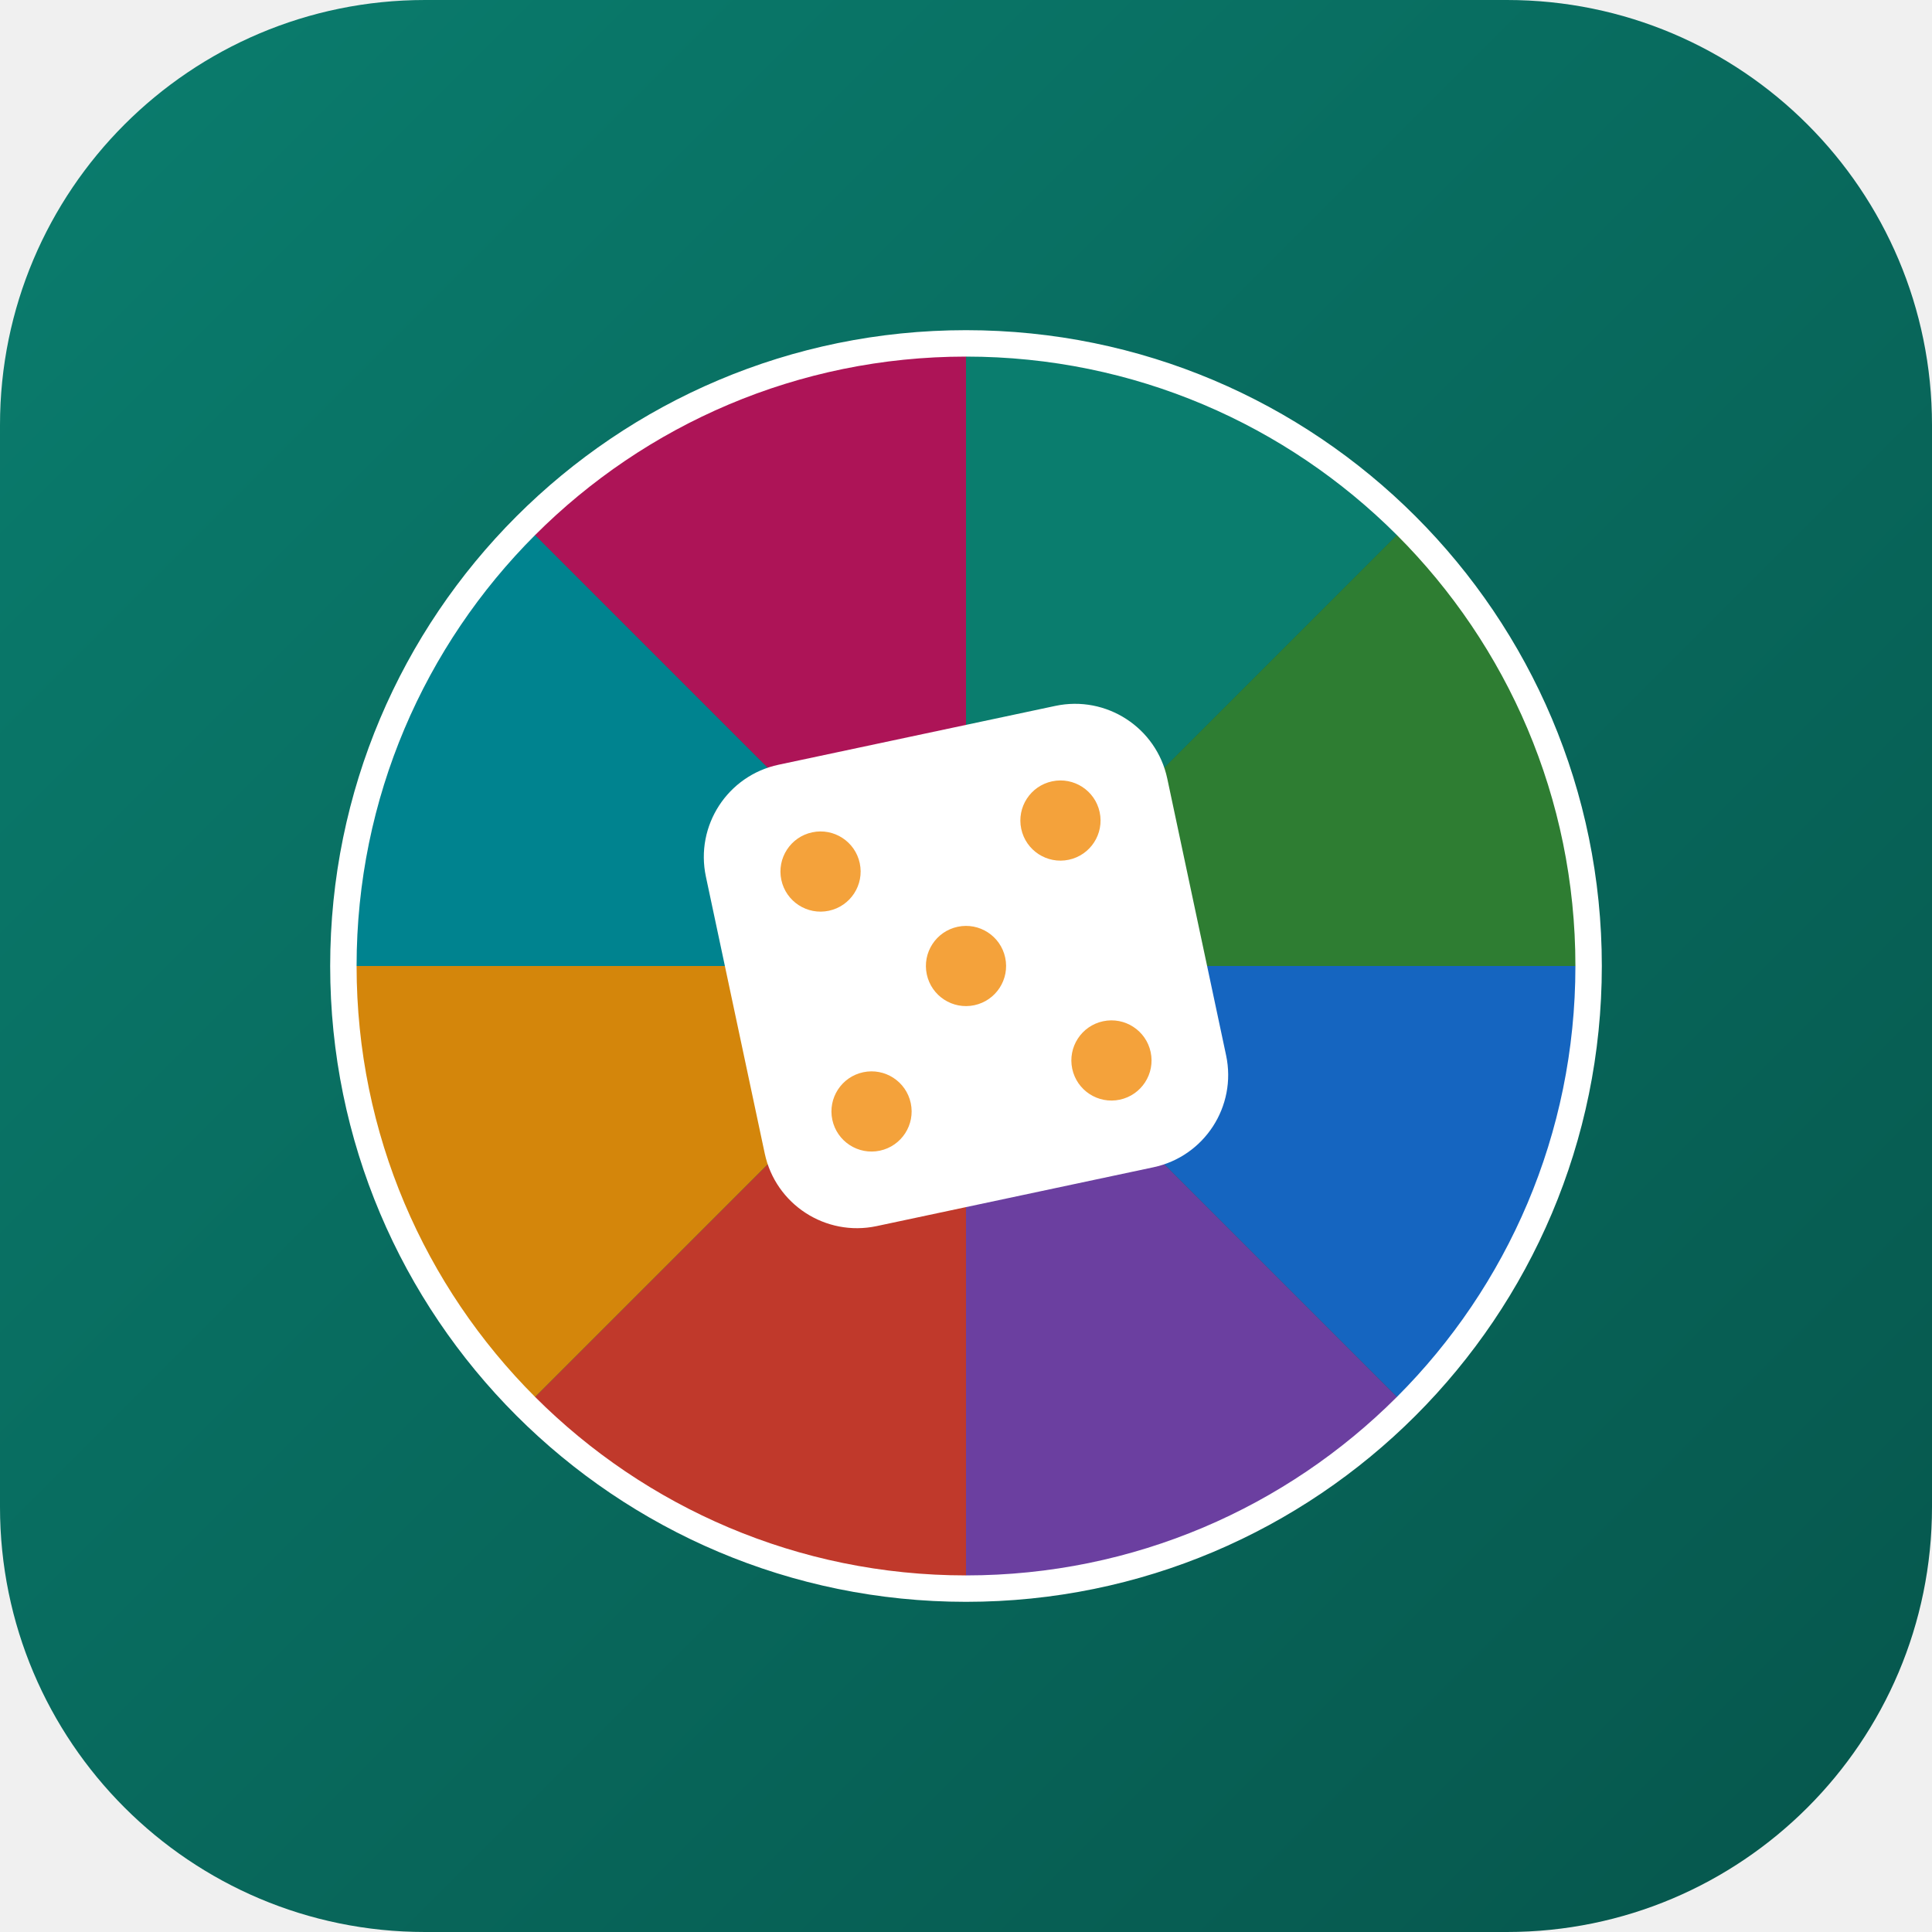
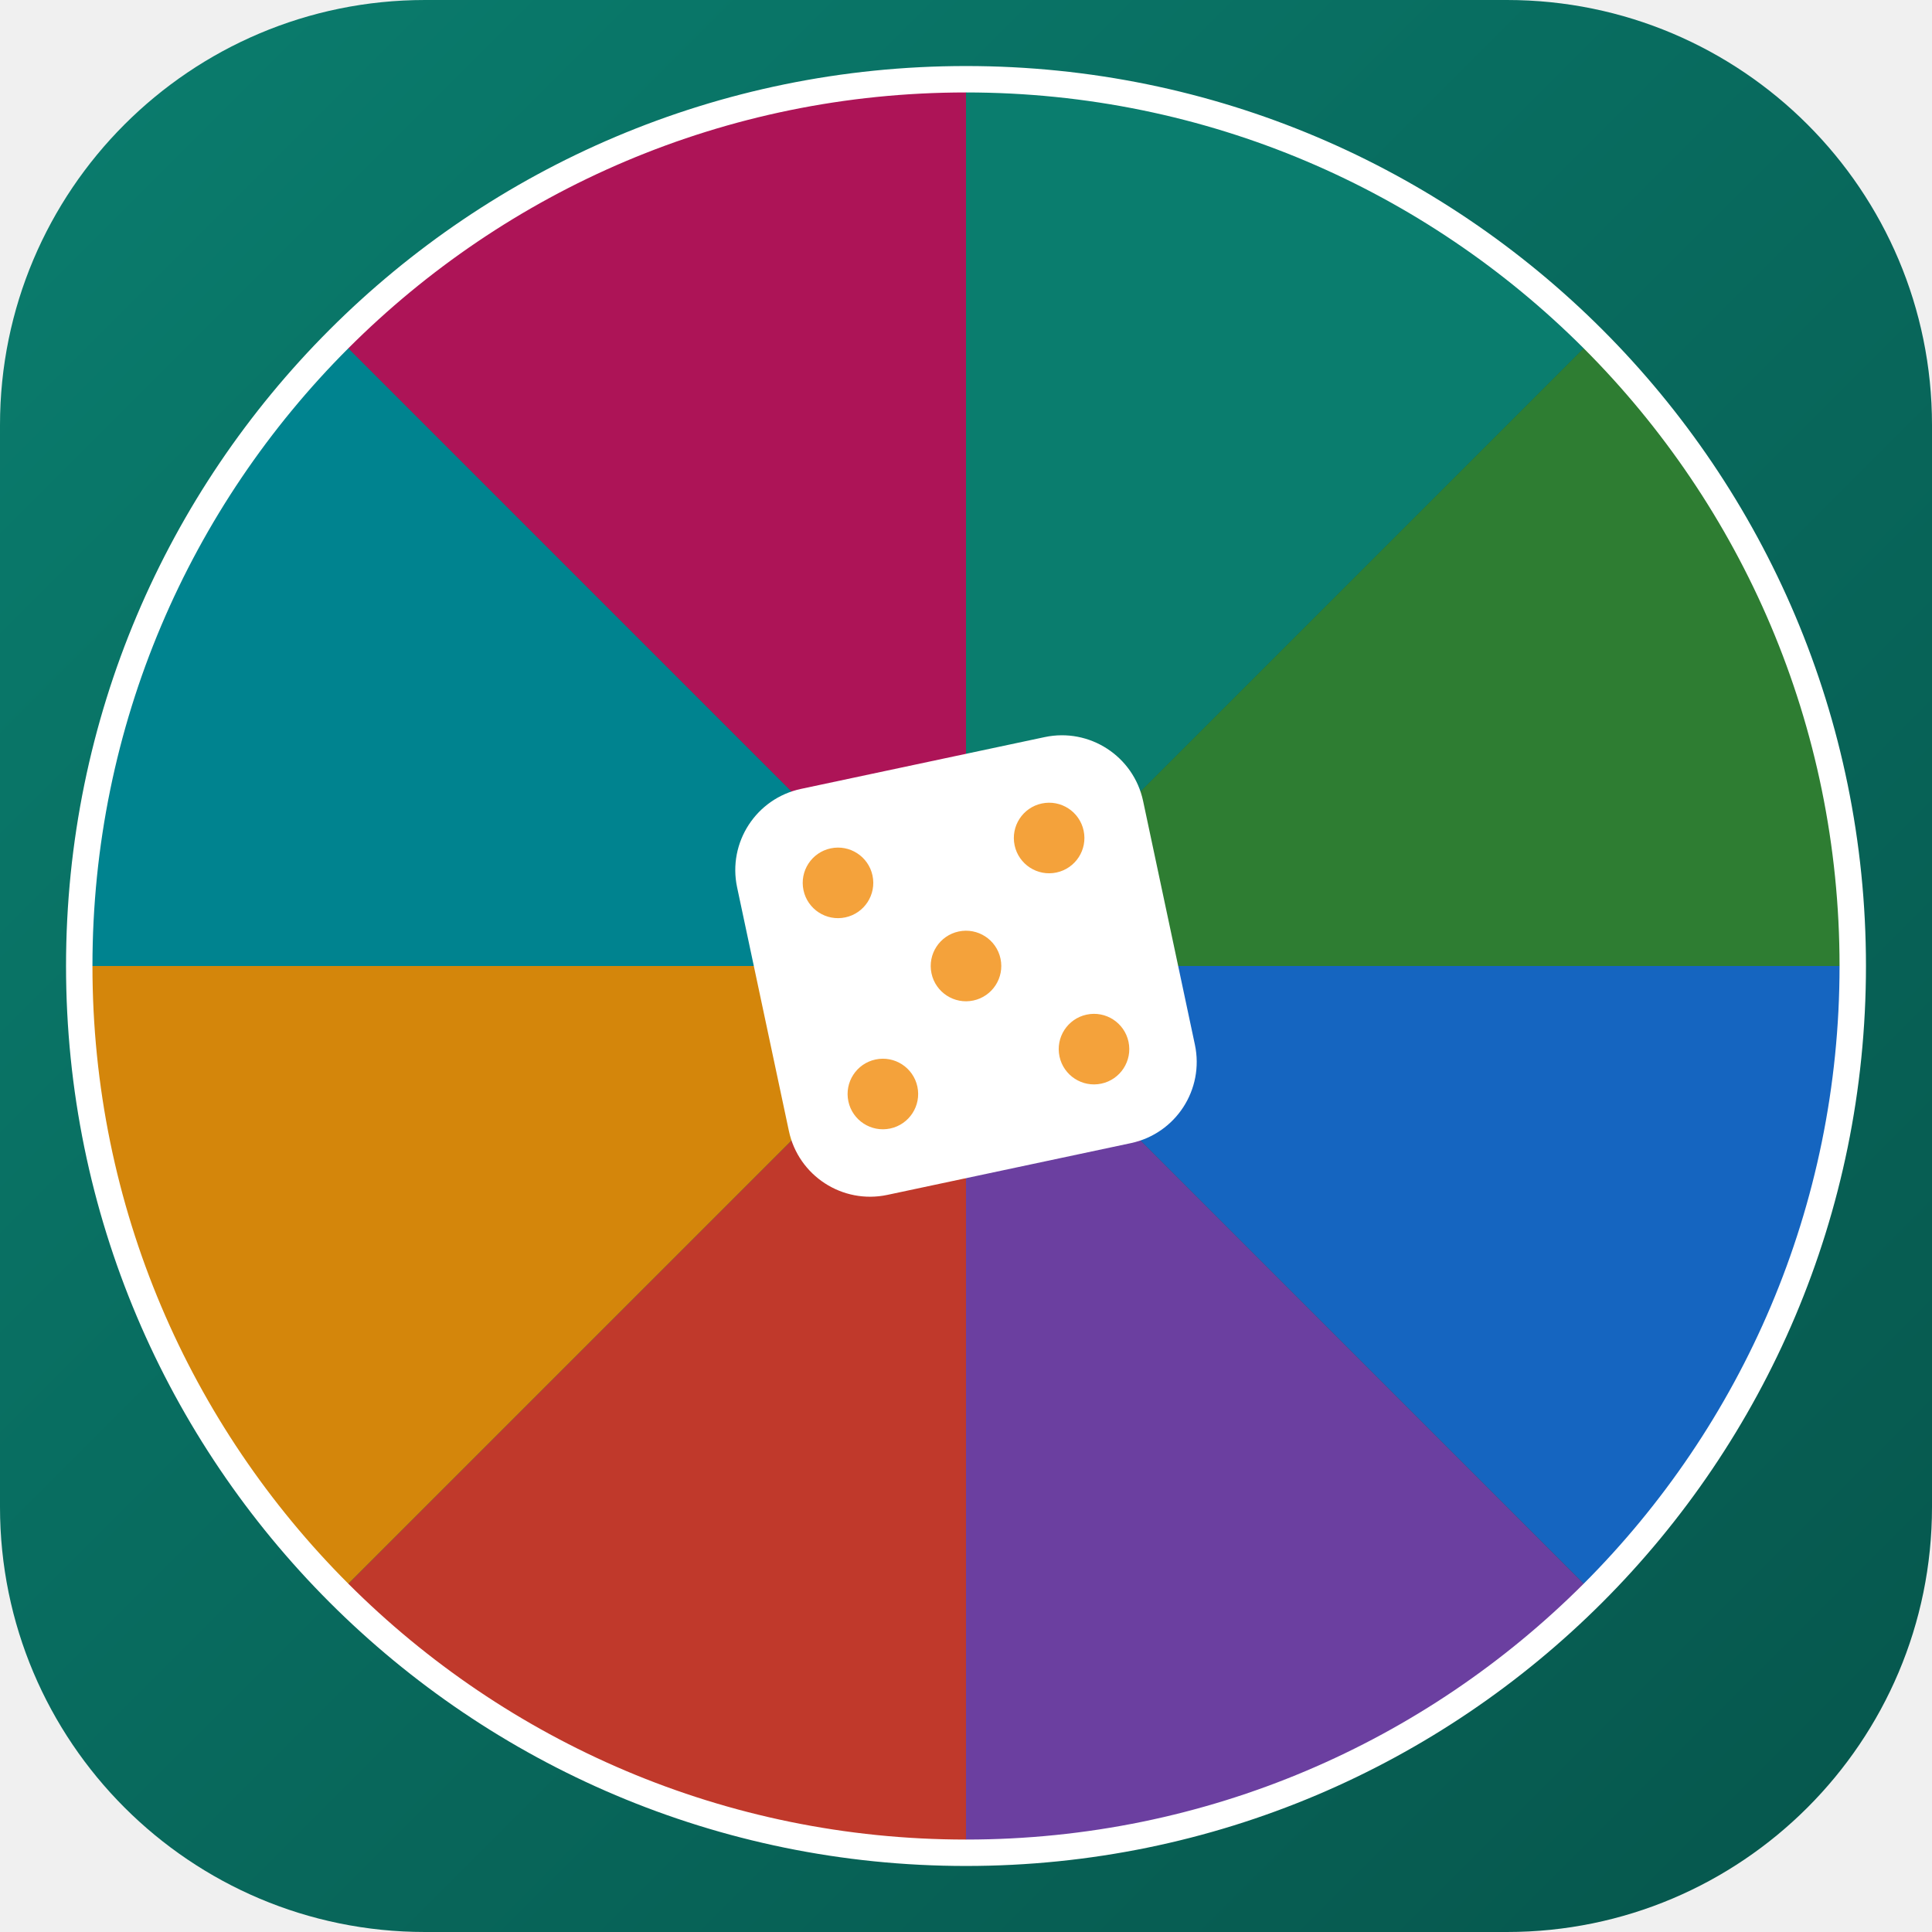
<svg xmlns="http://www.w3.org/2000/svg" width="1024" height="1024" viewBox="0 0 1024 1024">
  <defs>
    <linearGradient id="bg" x1="0" y1="0" x2="1" y2="1">
      <stop offset="0" stop-color="#0a7d6e" />
      <stop offset="1" stop-color="#06564c" />
    </linearGradient>
  </defs>
  <rect width="1024" height="1024" rx="225.28" fill="url(#bg)" />
  <g>
-     <path d="M512,512 L512.0,182.0 A330,330 0 0 1 745.3,278.7 Z" fill="#0a7d6e" />
-     <path d="M512,512 L745.3,278.7 A330,330 0 0 1 842.0,512.0 Z" fill="#2e7d32" />
-     <path d="M512,512 L842.0,512.0 A330,330 0 0 1 745.3,745.3 Z" fill="#1565c0" />
-     <path d="M512,512 L745.3,745.3 A330,330 0 0 1 512.0,842.0 Z" fill="#6b3fa0" />
-     <path d="M512,512 L512.0,842.0 A330,330 0 0 1 278.7,745.3 Z" fill="#c0392b" />
-     <path d="M512,512 L278.7,745.3 A330,330 0 0 1 182.0,512.0 Z" fill="#d4860b" />
-     <path d="M512,512 L182.0,512.0 A330,330 0 0 1 278.7,278.7 Z" fill="#00838f" />
-     <path d="M512,512 L278.7,278.7 A330,330 0 0 1 512.0,182.0 Z" fill="#ad1457" />
-     <circle cx="512" cy="512" r="330" fill="none" stroke="#ffffff" stroke-width="14" />
+     <path d="M512,512 L512.0,42.0 A470,470 0 0 1 844.3,179.7 Z" fill="#0a7d6e" />
+     <path d="M512,512 L844.3,179.7 A470,470 0 0 1 982.0,512.0 Z" fill="#2e7d32" />
+     <path d="M512,512 L982.0,512.0 A470,470 0 0 1 844.3,844.3 Z" fill="#1565c0" />
+     <path d="M512,512 L844.3,844.3 A470,470 0 0 1 512.0,982.0 Z" fill="#6b3fa0" />
+     <path d="M512,512 L512.0,982.0 A470,470 0 0 1 179.7,844.3 Z" fill="#c0392b" />
+     <path d="M512,512 L179.7,844.3 A470,470 0 0 1 42.0,512.0 Z" fill="#d4860b" />
+     <path d="M512,512 L42.0,512.0 A470,470 0 0 1 179.7,179.7 Z" fill="#00838f" />
+     <path d="M512,512 L179.7,179.7 A470,470 0 0 1 512.0,42.0 Z" fill="#ad1457" />
+     <circle cx="512" cy="512" r="470" fill="none" stroke="#ffffff" stroke-width="14" />
  </g>
  <g transform="rotate(-12 512 512)">
-     <rect x="387" y="387" width="250" height="250" rx="50" fill="#ffffff" />
-     <circle cx="447" cy="447" r="21.25" fill="#f4a23b" />
-     <circle cx="577" cy="447" r="21.25" fill="#f4a23b" />
-     <circle cx="512" cy="512" r="21.25" fill="#f4a23b" />
-     <circle cx="447" cy="577" r="21.25" fill="#f4a23b" />
-     <circle cx="577" cy="577" r="21.25" fill="#f4a23b" />
+     <rect x="402" y="402" width="220" height="220" rx="44" fill="#ffffff" />
+     <circle cx="454.8" cy="454.8" r="18.7" fill="#f4a23b" />
+     <circle cx="569.2" cy="454.8" r="18.7" fill="#f4a23b" />
+     <circle cx="512" cy="512" r="18.7" fill="#f4a23b" />
+     <circle cx="454.8" cy="569.2" r="18.7" fill="#f4a23b" />
+     <circle cx="569.2" cy="569.2" r="18.7" fill="#f4a23b" />
  </g>
</svg>
